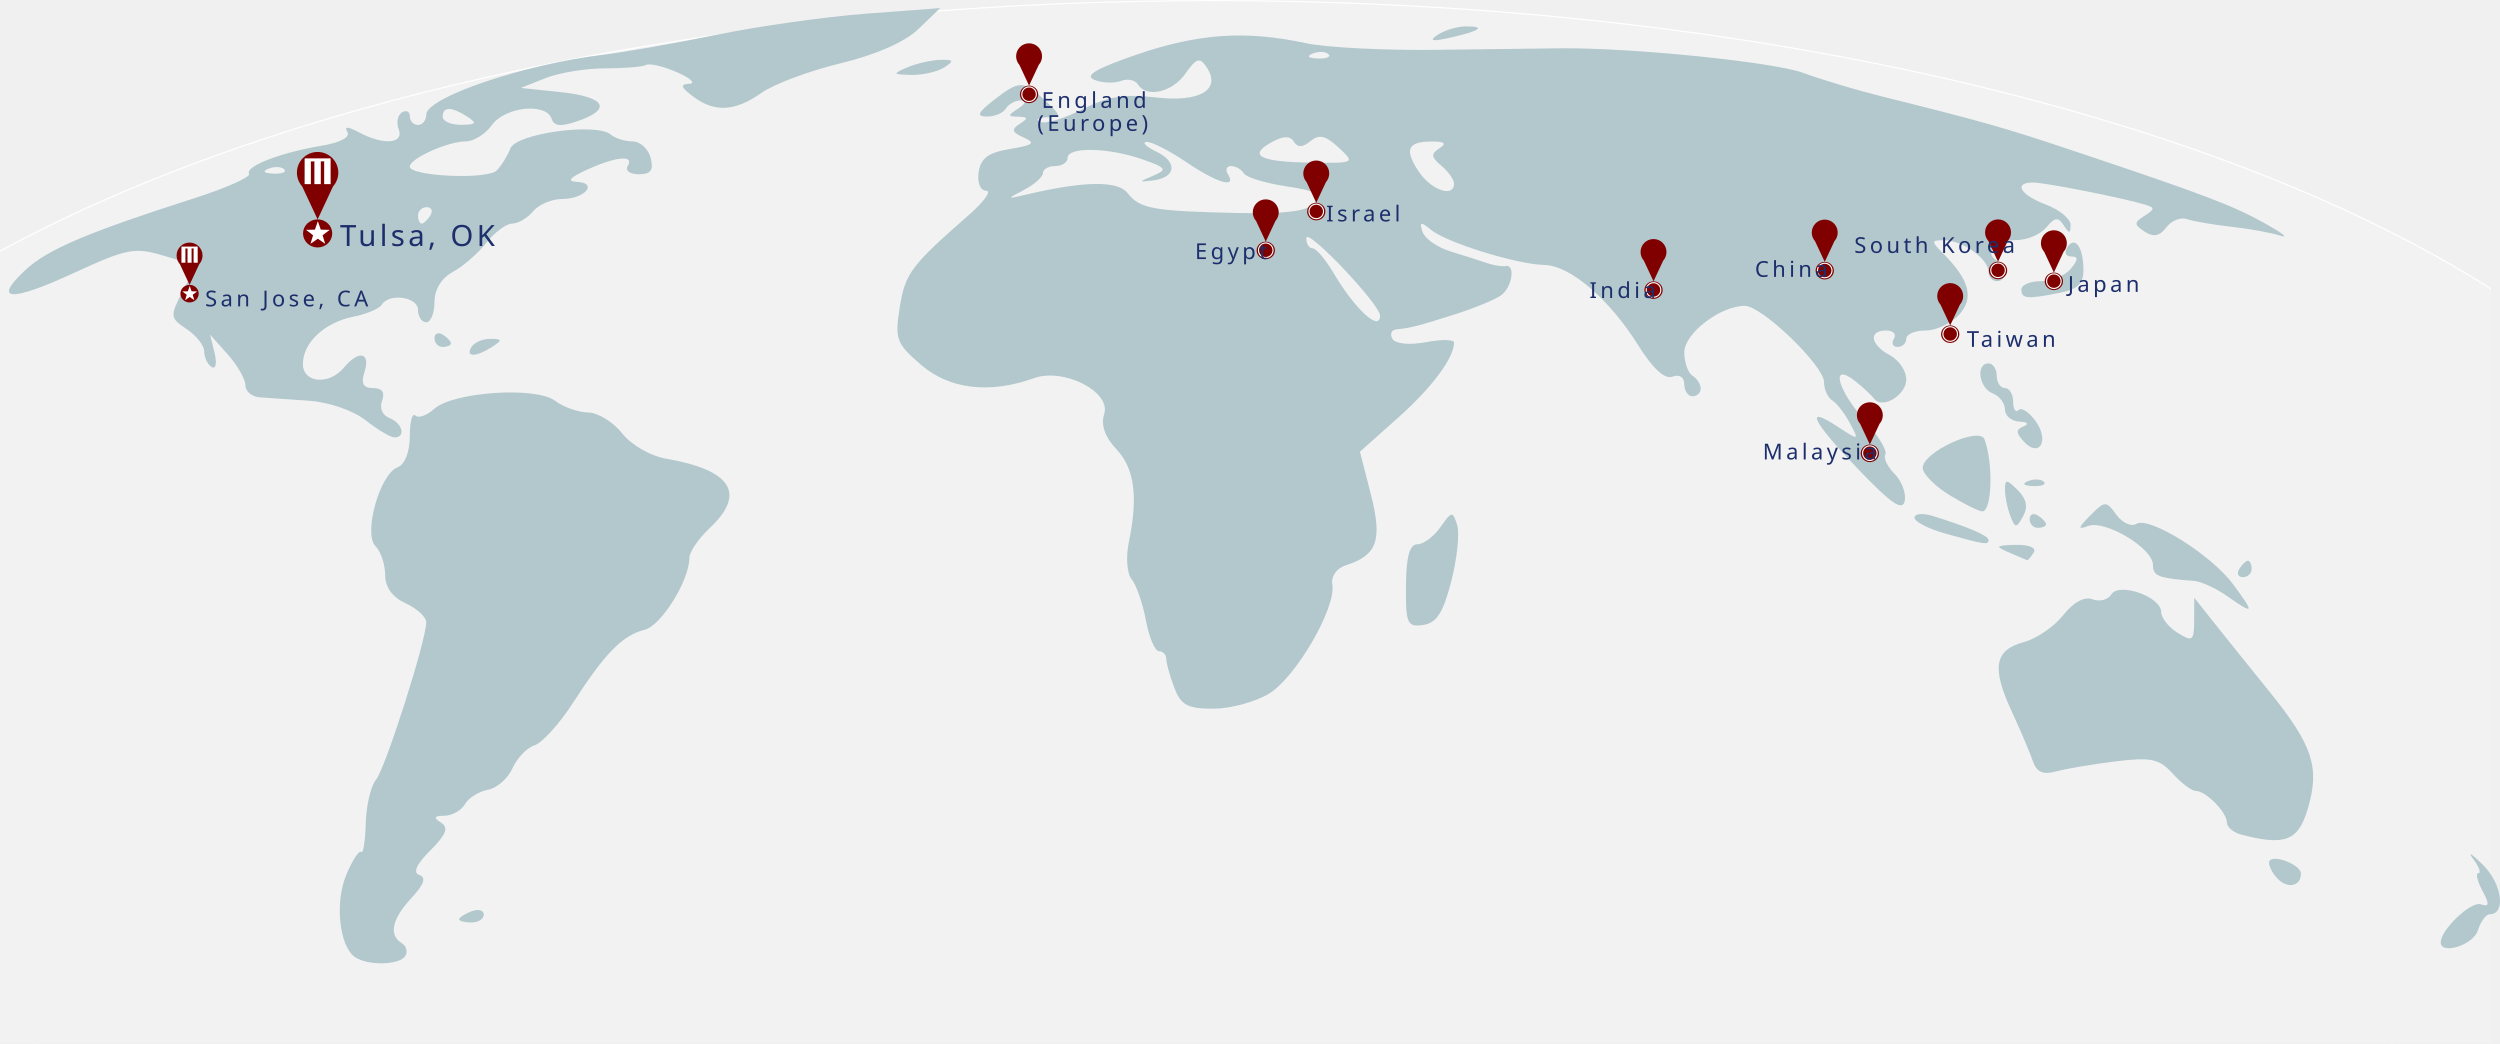
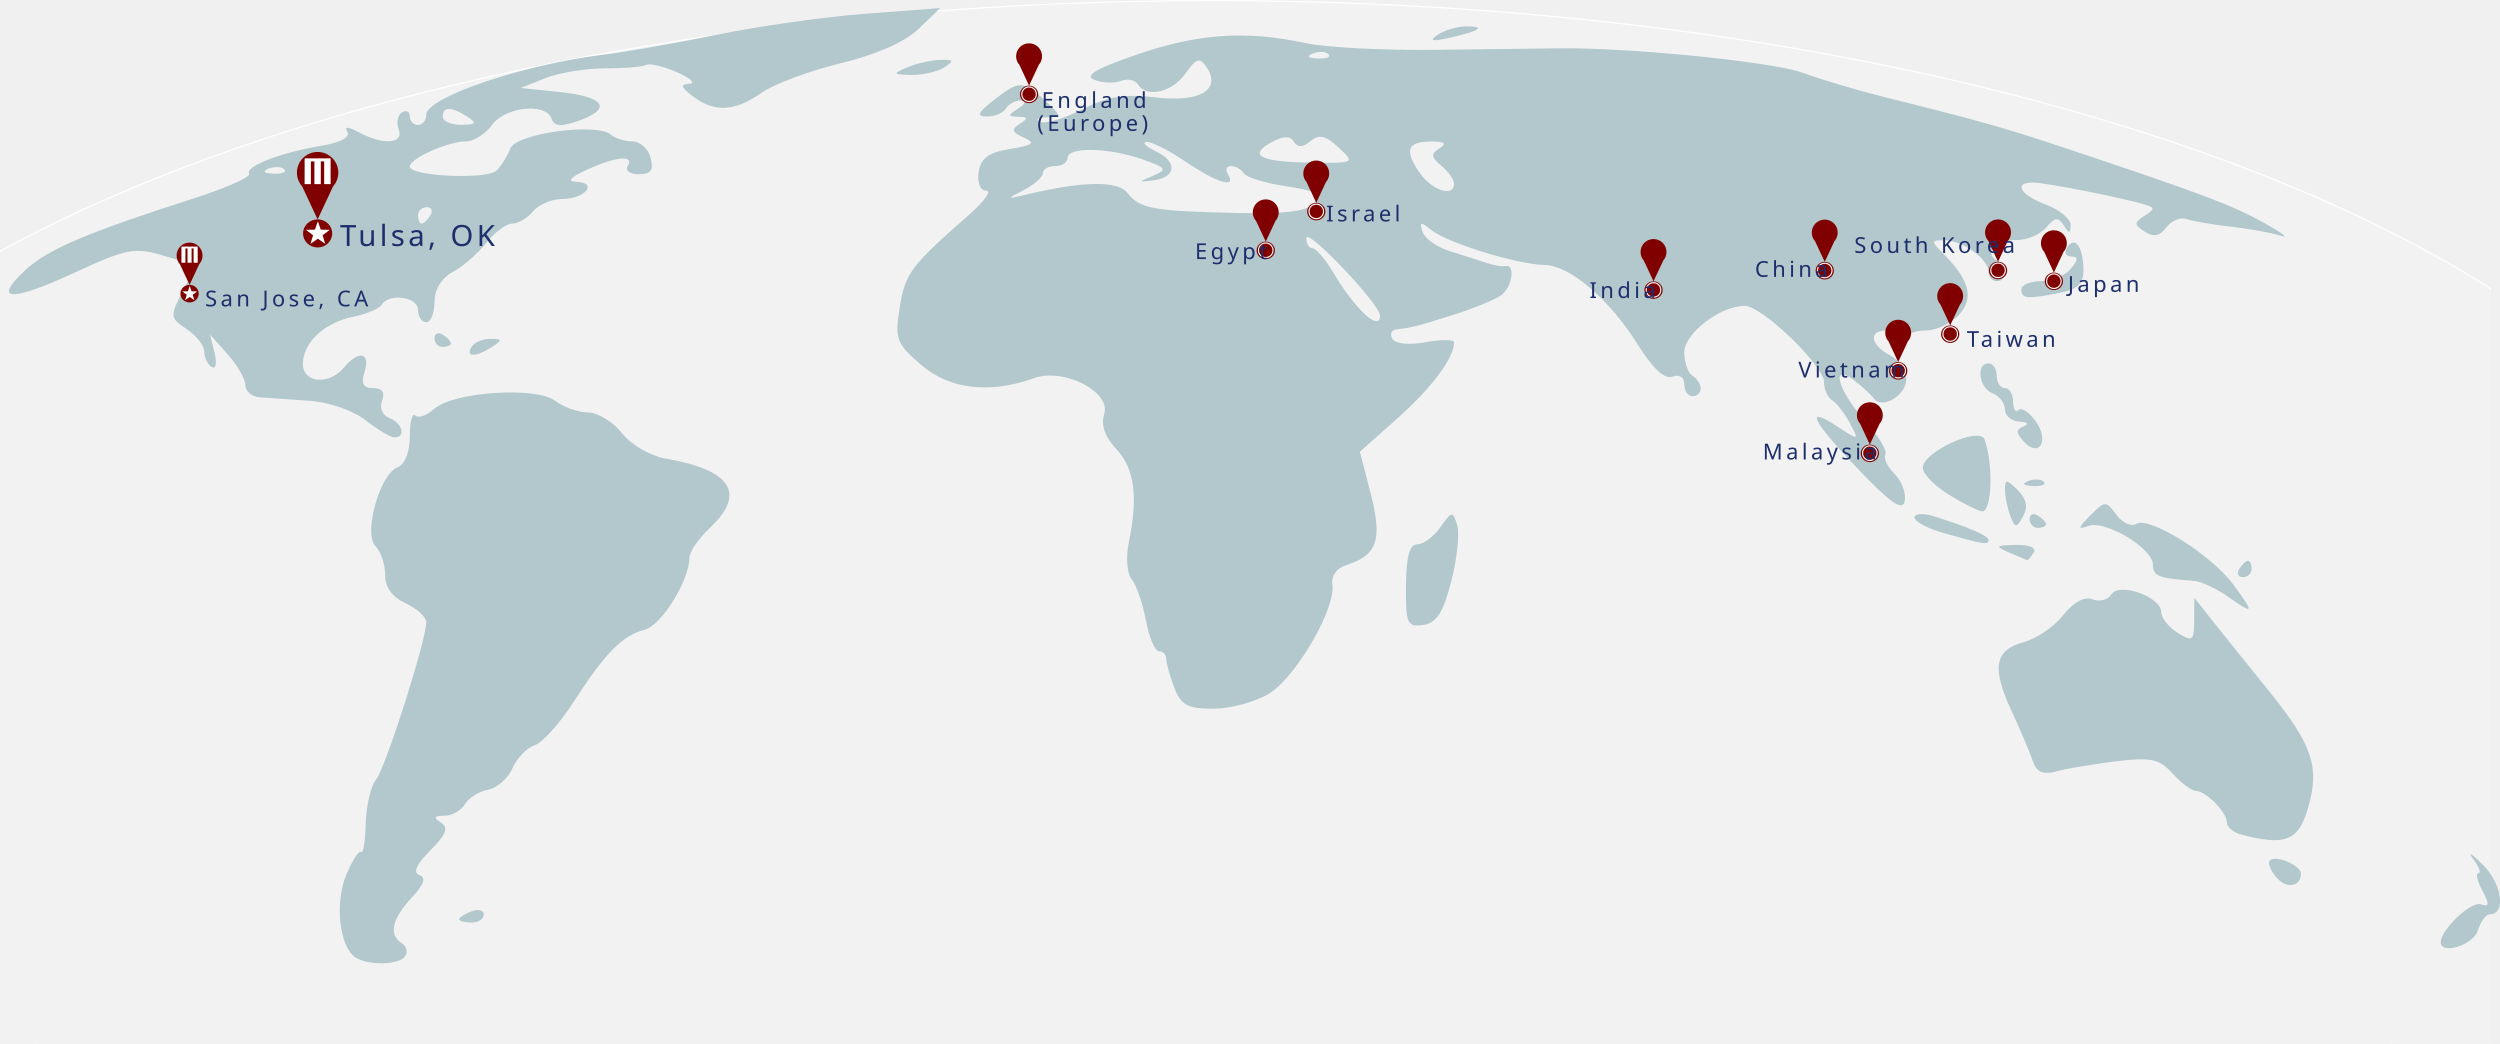
<svg xmlns="http://www.w3.org/2000/svg" width="963.594mm" height="402.072mm" viewBox="0 0 963.594 402.072" version="1.1" id="svg1" xml:space="preserve">
  <defs id="defs1">
    <clipPath clipPathUnits="userSpaceOnUse" id="clipPath99">
      <rect style="opacity:0.358;fill:#f2f2f2;fill-opacity:1;stroke:none;stroke-width:0.171;stroke-dasharray:none;stroke-opacity:1" id="rect100" width="894.541" height="441.32" x="-819.658" y="1219.17" />
    </clipPath>
  </defs>
  <g id="layer1" transform="translate(2478.03,-1015.031)">
    <ellipse style="fill:#f2f2f2;fill-opacity:1;stroke:#ffffff;stroke-width:0.492;stroke-dasharray:none;stroke-opacity:1" id="path87" cx="-383.878" cy="1493.591" rx="548.16" ry="262.334" clip-path="url(#clipPath99)" transform="matrix(1.073327,0,0,0.936186,-1598.268,-137.4239)" />
    <path style="fill:#b2c8cc;fill-opacity:1;stroke-width:1.36" d="m -2341.069,1384.024 c -6.168,-4.03 -8.019,-21.034 -3.469,-31.856 2.357,-5.606 4.93,-9.548 5.718,-8.76 0.788,0.788 1.579,-4.17 1.759,-11.017 0.18,-6.847 1.955,-14.411 3.945,-16.809 3.616,-4.357 19.38,-53.734 19.38,-60.704 0,-2.028 -3.565,-5.311 -7.923,-7.297 -5.139,-2.341 -7.923,-6.195 -7.923,-10.967 0,-4.046 -1.665,-9.023 -3.701,-11.058 -4.795,-4.795 1.617,-27.78 8.484,-30.416 2.824,-1.084 4.725,-5.891 4.725,-11.948 0,-5.574 0.954,-9.181 2.12,-8.016 1.166,1.166 4.429,0.03 7.252,-2.525 7.279,-6.587 39.232,-8.741 46.619,-3.142 3.195,2.421 8.914,4.447 12.71,4.503 3.795,0.056 9.71,3.672 13.144,8.038 3.507,4.459 10.9,8.738 16.868,9.764 25.29,4.349 31.061,13.423 16.963,26.667 -4.358,4.094 -7.923,9.286 -7.923,11.537 0,8.747 -10.804,26.131 -17.244,27.748 -8.521,2.139 -15.292,9.026 -27.442,27.91 -5.274,8.197 -12.007,15.671 -14.964,16.61 -2.957,0.938 -6.789,4.92 -8.516,8.847 -1.727,3.928 -5.993,7.665 -9.479,8.305 -3.486,0.64 -7.479,3.144 -8.873,5.565 -1.394,2.42 -4.959,4.422 -7.923,4.449 -3.997,0.035 -4.338,0.715 -1.32,2.63 3.075,1.951 2.077,4.573 -4.088,10.738 -5.392,5.392 -6.816,8.603 -4.203,9.474 2.722,0.907 1.774,3.656 -3.043,8.827 -7.555,8.109 -8.89,14.277 -3.775,17.438 1.772,1.095 2.4,3.318 1.398,4.941 -2.163,3.5 -14.218,3.829 -19.274,0.525 z m 803.787,-5.79 c 0,-4.838 11.629,-15.903 15.394,-14.648 3.371,1.124 3.503,0.041 0.649,-5.293 -1.974,-3.688 -2.651,-6.705 -1.504,-6.705 1.146,0 0.222,-2.496 -2.054,-5.546 -2.276,-3.05 -0.546,-1.981 3.845,2.377 7.337,7.282 8.898,19.015 2.53,19.015 -1.422,0 -3.491,2.852 -4.598,6.338 -1.758,5.538 -14.261,9.45 -14.261,4.461 z m -763.778,-8.876 c 0,-0.685 2.139,-2.066 4.754,-3.07 2.615,-1.003 4.754,-0.443 4.754,1.246 0,1.688 -2.139,3.07 -4.754,3.07 -2.615,0 -4.754,-0.56 -4.754,-1.246 z m 700.301,-16.297 c -2.189,-2.638 -3.268,-5.508 -2.397,-6.378 2.239,-2.239 11.997,1.875 11.997,5.057 0,5.233 -5.702,6.018 -9.6,1.321 z m -13.377,-16.334 c -3.05,-0.797 -5.546,-2.873 -5.546,-4.612 0,-3.966 -8.077,-12.218 -11.959,-12.218 -1.597,0 -5.621,-3.005 -8.942,-6.678 -5.159,-5.707 -8.342,-6.397 -21.883,-4.744 -8.715,1.064 -19.038,2.805 -22.938,3.869 -5.177,1.412 -7.634,0.339 -9.097,-3.971 -1.103,-3.248 -4.796,-11.933 -8.208,-19.3 -7.767,-16.771 -6.56,-23.529 4.743,-26.552 4.877,-1.304 11.704,-5.977 15.17,-10.384 3.93,-4.996 8.168,-7.296 11.259,-6.11 2.726,1.046 6.001,0.213 7.277,-1.852 2.989,-4.836 19.225,0.859 19.225,6.743 0,2.238 2.852,5.851 6.338,8.028 5.761,3.598 6.342,3.162 6.381,-4.784 l 0.042,-8.742 7.088,8.948 c 3.899,4.921 13.636,17.044 21.638,26.938 17.058,21.092 19.808,29.491 14.957,45.684 -3.653,12.193 -8.735,14.13 -25.545,9.737 z m -411.282,-56.652 c -1.7,-4.471 -3.091,-9.463 -3.091,-11.092 0,-1.63 -1.267,-2.963 -2.817,-2.963 -1.549,0 -3.816,-5.348 -5.037,-11.885 -1.221,-6.537 -3.683,-13.654 -5.47,-15.817 -1.82,-2.202 -2.307,-8.476 -1.107,-14.261 3.652,-17.603 2.202,-28.459 -4.794,-35.906 -4.459,-4.746 -6.043,-9.314 -4.698,-13.551 2.724,-8.584 -15.605,-17.94 -27.062,-13.813 -17.015,6.129 -32.514,4.324 -43.429,-5.06 -9.644,-8.291 -10.27,-9.972 -8.299,-22.296 2.086,-13.046 4.266,-15.962 26.432,-35.369 5.979,-5.234 9.089,-9.517 6.91,-9.517 -2.294,0 -3.534,-3 -2.948,-7.131 0.767,-5.398 3.708,-7.577 12.105,-8.965 8.993,-1.487 9.992,-2.321 5.28,-4.402 -4.575,-2.021 -4.912,-3.138 -1.585,-5.248 3.392,-2.151 3.288,-2.699 -0.527,-2.777 -4.226,-0.086 -4.226,-0.439 0,-3.169 2.857,-1.846 3.247,-3.091 0.979,-3.121 -2.076,-0.027 -4.656,1.378 -5.733,3.121 -1.077,1.743 -4.37,3.137 -7.318,3.099 -4.184,-0.054 -3.622,-1.429 2.564,-6.268 9.945,-7.779 11.396,-7.779 19.745,0 6.508,6.063 6.537,6.349 0.66,6.589 -3.379,0.138 -4.468,0.934 -2.419,1.77 2.049,0.836 9.383,-1.367 16.298,-4.895 9.684,-4.94 16.136,-5.993 28.073,-4.579 17.157,2.032 25.585,-2.954 19.721,-11.668 -2.63,-3.909 -3.922,-3.514 -8.128,2.483 -5.122,7.304 -15.056,9.517 -18.404,4.1 -1.03,-1.667 -3.967,-2.227 -6.525,-1.246 -2.559,0.982 -7.148,0.785 -10.198,-0.439 -4.005,-1.606 0.618,-4.334 16.638,-9.819 23.588,-8.076 41.832,-9.285 64.969,-4.305 7.844,1.688 30.662,2.839 50.707,2.558 20.045,-0.281 41.437,-0.549 47.538,-0.596 27.915,-0.214 82.021,5.297 93.491,9.522 6.972,2.568 20.52,6.624 30.108,9.012 39.42,9.82 47.182,12.026 74.476,21.165 49.879,16.7 60.567,20.752 73.211,27.754 6.796,3.764 9.505,5.916 6.019,4.783 -3.486,-1.133 -12.043,-2.691 -19.015,-3.464 -6.972,-0.772 -14.641,-2.093 -17.041,-2.936 -2.4,-0.842 -5.966,0.606 -7.923,3.218 -2.521,3.365 -4.945,3.843 -8.313,1.64 -4.174,-2.731 -4.185,-3.476 -0.088,-6.109 4.107,-2.64 4.107,-3.165 0,-4.391 -8.762,-2.616 -38.416,-8.456 -42.937,-8.456 -7.745,0 -4.945,4.785 4.996,8.537 5.229,1.974 9.486,5.495 9.459,7.826 -0.039,3.435 -0.542,3.459 -2.657,0.125 -2.083,-3.284 -3.427,-3.125 -6.678,0.792 -2.238,2.697 -7.376,4.904 -11.418,4.904 -8.115,0 -12.818,4.774 -7.774,7.891 4.142,2.56 4.177,7.955 0.052,7.955 -1.743,0 -3.169,-1.626 -3.169,-3.612 0,-4.94 -9.827,-12.01 -16.865,-12.133 -5.258,-0.091 -5.327,0.345 -0.771,4.9 10.346,10.346 12.186,17.288 6.306,23.785 -3.024,3.341 -8.842,6.075 -12.93,6.075 -4.088,0 -7.432,1.426 -7.432,3.169 0,1.743 -1.51,3.169 -3.356,3.169 -1.846,0 -2.475,-1.426 -1.398,-3.169 1.077,-1.743 -0.265,-3.169 -2.982,-3.169 -6.951,0 -6.147,5.47 1.397,9.508 3.486,1.866 6.338,6.042 6.338,9.28 0,6.176 -9.26,11.741 -12.423,7.466 -1.011,-1.367 -4.334,-4.442 -7.384,-6.834 -9.556,-7.494 -6.819,3.367 3.864,15.332 5.175,5.797 8.727,11.643 7.894,12.992 -0.834,1.349 0.741,4.709 3.499,7.467 2.758,2.758 4.544,7.458 3.969,10.444 -0.791,4.11 -5.083,1.22 -17.659,-11.889 -18.175,-18.948 -21.29,-25.279 -8.225,-16.718 8.303,5.441 8.355,5.426 4.737,-1.335 -2.012,-3.76 -5.077,-7.712 -6.811,-8.784 -1.734,-1.071 -3.152,-4.224 -3.152,-7.006 0,-6.366 -23.937,-29.43 -30.544,-29.43 -9.458,0 -23.332,10.66 -23.332,17.927 0,3.879 1.426,7.934 3.169,9.011 1.743,1.077 3.169,3.301 3.169,4.941 0,1.64 -1.426,2.982 -3.169,2.982 -1.743,0 -3.169,-2.095 -3.169,-4.654 0,-2.742 -1.869,-3.937 -4.549,-2.909 -2.949,1.132 -7.564,-3.083 -13.121,-11.984 -11.173,-17.897 -26.282,-30.862 -36.206,-31.066 -10.663,-0.22 -37.766,-8.612 -43.747,-13.546 -3.969,-3.275 -4.545,-3.138 -3.256,0.775 0.862,2.615 5.729,6.018 10.815,7.563 5.087,1.545 11.388,3.554 14.002,4.465 2.615,0.91 5.824,1.429 7.131,1.152 3.926,-0.831 2.678,8.002 -1.585,11.215 -2.179,1.643 -10.379,5.021 -18.223,7.508 -14.265,4.522 -16.095,4.991 -22.372,5.732 -1.846,0.218 -2.448,1.866 -1.337,3.663 1.171,1.894 6.574,2.412 12.864,1.232 5.965,-1.119 10.845,-1.069 10.845,0.112 0,5.953 -8.46,17.321 -21.619,29.048 l -14.652,13.058 4.189,16.345 c 4.545,17.735 2.509,23.572 -9.559,27.402 -3.643,1.156 -5.82,4.252 -5.271,7.495 1.511,8.921 -14.011,35.671 -24.363,41.984 -5.247,3.2 -14.923,5.823 -21.503,5.83 -9.931,0.014 -12.488,-1.369 -15.054,-8.117 z m 79.309,-143.399 c 0,-4.347 -28.304,-34.137 -28.417,-29.909 -0.059,2.179 1.013,3.961 2.38,3.961 1.367,0 4.983,4.227 8.034,9.392 8.353,14.14 18.003,23.014 18.003,16.555 z m -25.388,-43.336 c 2.937,-3.539 0.913,-4.751 -10.895,-6.521 -7.976,-1.196 -15.282,-3.436 -16.235,-4.978 -0.953,-1.542 -3.159,-2.804 -4.902,-2.804 -1.743,0 -2.288,1.426 -1.21,3.169 3.478,5.627 -4.167,3.376 -16.148,-4.754 -6.421,-4.358 -13.259,-7.827 -15.194,-7.709 -1.936,0.118 -0.27,1.78 3.701,3.693 8.335,4.016 7.719,10.002 -1.144,11.119 -5.858,0.738 -5.854,0.672 0.101,-1.847 5.462,-2.31 4.949,-3.04 -4.434,-6.311 -13.004,-4.533 -28.68,-4.823 -28.68,-0.53 0,1.743 -2.139,3.169 -4.754,3.169 -2.615,0 -4.754,1.208 -4.754,2.685 0,1.477 -3.209,4.366 -7.131,6.421 -7.046,3.692 -7.036,3.714 0.792,1.867 22.147,-5.226 35.177,-5.418 38.953,-0.575 4.731,6.067 9.764,6.98 42.417,7.689 18.645,0.405 26.921,-0.656 29.517,-3.784 z m 53.911,-7.577 c 0,-1.53 -2.207,-4.613 -4.904,-6.851 -3.917,-3.251 -4.076,-4.595 -0.792,-6.678 2.915,-1.849 2.19,-2.622 -2.491,-2.657 -9.665,-0.071 -11.114,2.908 -5.545,11.407 4.797,7.322 13.732,10.431 13.732,4.779 z m -44.496,-13.864 c -4.987,-4.646 -7.523,-5.227 -10.833,-2.48 -2.981,2.474 -4.96,2.553 -6.381,0.255 -1.439,-2.329 -3.936,-2.327 -8.294,0 -9.662,5.171 -5.075,7.749 14.29,8.03 17.615,0.255 17.687,0.218 11.218,-5.809 z m -3.9,-35.977 c -1.053,-1.053 -3.787,-1.166 -6.074,-0.25 -2.528,1.012 -1.777,1.763 1.915,1.915 3.341,0.138 5.213,-0.611 4.16,-1.665 z m 29.865,204.94 c 0.087,-11.278 1.392,-16.043 4.394,-16.043 2.349,0 6.354,-2.976 8.902,-6.614 4.358,-6.222 4.739,-6.269 6.435,-0.792 0.992,3.202 -0.03,12.952 -2.269,21.668 -3.12,12.141 -5.652,16.077 -10.829,16.835 -6.151,0.9 -6.747,-0.451 -6.634,-15.054 z m 316.431,3.88 c -4.265,-2.987 -9.93,-5.595 -12.59,-5.796 -13.933,-1.052 -15.928,-1.835 -15.928,-6.25 0,-6.361 -18.457,-17.392 -24.975,-14.926 -4.107,1.553 -3.947,0.746 0.8,-4.04 5.688,-5.735 6.104,-5.747 10.089,-0.298 2.286,3.126 5.72,4.718 7.631,3.537 5.008,-3.095 28.973,11.871 37.449,23.387 8.342,11.334 8.087,11.786 -2.477,4.386 z m 4.759,-10.415 c 1.077,-1.743 2.587,-3.169 3.356,-3.169 0.769,0 1.398,1.426 1.398,3.169 0,1.743 -1.51,3.169 -3.356,3.169 -1.846,0 -2.475,-1.426 -1.397,-3.169 z m -88.738,-6.338 c -5.575,-2.396 -5.267,-2.751 2.564,-2.946 5.173,-0.129 8.082,1.105 6.944,2.946 -1.077,1.743 -2.231,3.069 -2.564,2.946 -0.333,-0.122 -3.458,-1.448 -6.944,-2.946 z m -24.561,-7.298 c -6.537,-1.83 -11.884,-4.598 -11.884,-6.152 0,-1.553 3.209,-1.824 7.131,-0.602 13.784,4.294 21.392,7.573 21.392,9.22 0,2.008 -1.408,1.799 -16.638,-2.466 z m 25.034,-6.876 c -1.131,-2.948 -2.057,-7.484 -2.057,-10.081 0,-4.09 0.66,-4.061 4.936,0.215 3.385,3.385 4.032,6.552 2.057,10.081 -2.634,4.707 -3.054,4.689 -4.936,-0.215 z m 7.451,1.31 c 0,-1.846 1.426,-2.475 3.169,-1.398 1.743,1.077 3.169,2.588 3.169,3.356 0,0.769 -1.426,1.397 -3.169,1.397 -1.743,0 -3.169,-1.51 -3.169,-3.356 z m -30.9,-9.286 c -5.665,-3.454 -10.3,-8.176 -10.3,-10.493 0,-6.091 21.926,-16.147 23.832,-10.93 3.431,9.392 2.865,27.734 -0.855,27.715 -1.307,0 -7.012,-2.838 -12.677,-6.292 z m 30.305,-5.369 c 2.288,-0.916 5.021,-0.803 6.074,0.25 1.053,1.053 -0.819,1.802 -4.16,1.665 -3.692,-0.152 -4.443,-0.903 -1.915,-1.915 z m -1.69,-15.297 c -3.045,-3.35 -3.045,-4.589 0,-5.823 2.201,-0.892 1.478,-1.675 -1.677,-1.818 -3.05,-0.138 -5.546,-2.237 -5.546,-4.665 0,-2.428 -2.139,-5.236 -4.754,-6.239 -5.276,-2.025 -6.583,-11.531 -1.585,-11.531 1.743,0 3.169,2.139 3.169,4.754 0,2.615 1.426,4.754 3.169,4.754 1.743,0 3.169,2.377 3.169,5.282 0,2.905 0.942,4.34 2.093,3.189 1.151,-1.151 4.168,0.871 6.705,4.493 5.269,7.522 1.164,14.102 -4.744,7.604 z m -639.12,-8.175 c -4.802,-3.777 -14.176,-7.005 -21.82,-7.514 -7.371,-0.491 -15.897,-1.076 -18.947,-1.301 -3.05,-0.225 -5.546,-2.33 -5.546,-4.678 0,-2.348 -3.059,-7.696 -6.798,-11.884 l -6.798,-7.616 1.748,7.135 c 0.962,3.924 0.455,6.336 -1.125,5.359 -1.581,-0.977 -2.874,-3.657 -2.874,-5.956 0,-2.299 -3.041,-6.199 -6.758,-8.667 -6.487,-4.308 -6.55,-4.888 -1.571,-14.517 l 5.187,-10.03 -12.358,-3.703 c -11.353,-3.401 -14.193,-2.857 -34.915,6.695 -24.472,11.28 -31.439,10.764 -18.358,-1.359 8.44,-7.822 23.996,-14.422 64.646,-27.429 12.546,-4.015 22.191,-8.303 21.432,-9.53 -1.732,-2.802 12.238,-8.207 27.944,-10.81 7.187,-1.191 11.151,-3.314 9.917,-5.31 -1.357,-2.195 0.158,-2.141 4.457,0.16 9.437,5.051 17.481,4.438 15.33,-1.167 -0.982,-2.559 -0.421,-5.495 1.246,-6.526 1.667,-1.03 3.031,-0.363 3.031,1.483 0,1.846 1.426,3.356 3.169,3.356 1.743,0 3.169,-1.791 3.169,-3.98 0,-6.633 37.753,-19.418 68.091,-23.06 8.453,-1.015 28.341,-4.514 44.196,-7.776 15.854,-3.262 41.642,-6.897 57.307,-8.077 l 28.481,-2.146 -8.307,8.008 c -5.252,5.063 -16.325,9.948 -30.107,13.282 -11.99,2.901 -25.665,8.005 -30.387,11.342 -10.287,7.269 -18.164,7.69 -26.461,1.415 -4.738,-3.584 -5.06,-4.709 -1.398,-4.897 2.615,-0.135 0.475,-2.12 -4.754,-4.414 -5.229,-2.293 -10.586,-3.566 -11.904,-2.827 -1.318,0.738 -8.449,1.335 -15.846,1.325 -7.397,-0.014 -17.728,1.684 -22.957,3.763 l -9.508,3.78 15.132,1.585 c 17.297,1.811 20.277,6.466 7.102,11.092 -6.715,2.358 -9.363,2.156 -10.347,-0.792 -2.103,-6.302 -17.901,-4.668 -22.978,2.377 -2.513,3.486 -7.039,6.338 -10.058,6.338 -6.931,0 -21.634,6.59 -21.634,9.697 0,3.782 29.79,5.143 33.454,1.528 1.841,-1.816 4.236,-5.653 5.324,-8.527 2.179,-5.759 33.261,-10.017 38.709,-5.303 1.656,1.433 5.411,2.605 8.346,2.605 2.934,0 6.081,2.852 6.992,6.338 1.242,4.751 0.098,6.338 -4.571,6.338 -3.426,0 -5.347,-1.426 -4.27,-3.169 2.714,-4.391 -4.508,-3.721 -15.846,1.47 -6.531,2.99 -7.713,4.434 -3.775,4.611 8.367,0.376 3.15,6.596 -5.532,6.596 -4.041,0 -9.123,2.139 -11.293,4.754 -2.17,2.615 -5.806,4.754 -8.081,4.754 -2.275,0 -6.762,3.339 -9.972,7.42 -3.21,4.081 -9.018,9.123 -12.907,11.204 -4.379,2.343 -7.071,6.758 -7.071,11.596 0,4.296 -1.426,7.811 -3.169,7.811 -1.743,0 -3.169,-2.139 -3.169,-4.754 0,-5.056 -11.136,-6.641 -14.008,-1.994 -0.938,1.518 -5.842,3.587 -10.897,4.598 -11.185,2.237 -19.463,9.987 -19.463,18.222 0,7.408 10.106,8.274 15.846,1.358 5.642,-6.798 10.289,-5.869 7.923,1.585 -1.465,4.616 -0.57,6.338 3.295,6.338 3.473,0 4.66,1.684 3.436,4.874 -1.064,2.773 0.155,5.651 2.83,6.678 5.045,1.936 6.495,7.464 1.959,7.464 -1.508,0 -6.53,-2.98 -11.16,-6.622 z m 24.994,-78.946 c 1.077,-1.743 0.448,-3.169 -1.397,-3.169 -1.846,0 -3.356,1.426 -3.356,3.169 0,1.743 0.629,3.169 1.398,3.169 0.769,0 2.279,-1.426 3.356,-3.169 z m -56.319,-17.761 c -1.053,-1.053 -3.787,-1.166 -6.074,-0.25 -2.528,1.012 -1.777,1.763 1.915,1.915 3.341,0.138 5.213,-0.611 4.16,-1.665 z m 70.581,-20.27 c -6.144,-3.971 -9.508,-3.971 -9.508,0 0,1.743 3.209,3.147 7.131,3.121 5.766,-0.039 6.221,-0.636 2.377,-3.121 z m 1.585,88.737 c 1.077,-1.743 4.37,-3.147 7.318,-3.121 4.618,0.042 4.702,0.473 0.605,3.121 -6.206,4.011 -10.402,4.011 -7.923,0 z m -14.261,-3.356 c 0,-1.846 1.426,-2.475 3.169,-1.397 1.743,1.077 3.169,2.588 3.169,3.356 0,0.768 -1.426,1.397 -3.169,1.397 -1.743,0 -3.169,-1.51 -3.169,-3.356 z m 611.656,-18.828 c 0,-1.743 3.391,-3.169 7.535,-3.169 4.144,0 9.31,-2.139 11.48,-4.754 2.94,-3.542 2.991,-4.754 0.201,-4.754 -2.059,0 -2.804,-1.521 -1.655,-3.38 2.942,-4.761 6.182,-0.614 6.352,8.13 0.11,5.684 -1.997,7.822 -9.111,9.245 -12.687,2.537 -14.801,2.349 -14.801,-1.318 z m -429.427,-85.569 c 3.486,-1.498 9.191,-2.802 12.677,-2.898 5.231,-0.144 5.508,0.362 1.585,2.898 -2.615,1.69 -8.319,2.994 -12.677,2.898 -7.256,-0.16 -7.389,-0.404 -1.585,-2.898 z m 204.413,-12.532 c 2.615,-1.77 7.487,-3.239 10.828,-3.266 8.108,-0.065 5.579,1.749 -6.074,4.356 -6.944,1.553 -8.226,1.259 -4.754,-1.09 z" id="path75" />
    <g id="g32" transform="matrix(0.435157,0,0,0.435157,-2568.465,686.5937)">
      <g id="g15">
        <path id="path10" style="fill:#800000;stroke-width:5.778" d="m 489.147,889.359 a 18.328,18.328 0 0 0 -18.328,18.328 18.328,18.328 0 0 0 4.654,12.18 l 13.667,29.212 a 12.92,12.43 0 0 0 -12.913,12.429 12.92,12.43 0 0 0 12.92,12.43 12.92,12.43 0 0 0 12.92,-12.43 12.92,12.43 0 0 0 -12.913,-12.43 l 13.667,-29.212 a 18.328,18.328 0 0 0 4.654,-12.18 18.328,18.328 0 0 0 -18.328,-18.328 z" />
        <path style="fill:#ffffff;stroke-width:5" id="path12" d="m 500.754,956.81 -7.706,5.23 2.227,9.043 -7.355,-5.712 -7.912,4.912 3.16,-8.761 -7.117,-6.007 9.308,0.298 3.514,-8.625 2.593,8.945 z" transform="matrix(0.8509484,-0.04400205,0.04400205,0.8509484,31.67055,166.1776)" />
      </g>
      <path style="fill:#ffffff;fill-opacity:1;stroke:#ffffff;stroke-width:0.185" d="m 477.781,906.579 0.013,-11.159 0.16,-0.16 0.16,-0.16 h 11.06 11.06 l 0.16,0.16 0.16,0.16 0.013,11.159 0.013,11.159 h -2.79 -2.79 v -10.132 -10.132 h -1.542 -1.542 v 10.132 10.132 h -2.766 -2.766 v -10.083 -10.083 h -1.615 -1.615 v 10.083 10.083 h -2.692 -2.692 z" id="path16" />
    </g>
    <g id="g36" transform="matrix(0.2728054,0,0,0.2728054,-2538.407,865.9097)">
      <g id="g35">
        <path id="path34" style="fill:#800000;stroke-width:5.778" d="m 489.147,889.359 a 18.328,18.328 0 0 0 -18.328,18.328 18.328,18.328 0 0 0 4.654,12.18 l 13.667,29.212 a 12.92,12.43 0 0 0 -12.913,12.429 12.92,12.43 0 0 0 12.92,12.43 12.92,12.43 0 0 0 12.92,-12.43 12.92,12.43 0 0 0 -12.913,-12.43 l 13.667,-29.212 a 18.328,18.328 0 0 0 4.654,-12.18 18.328,18.328 0 0 0 -18.328,-18.328 z" />
        <path style="fill:#ffffff;stroke-width:5" id="path35" d="m 500.754,956.81 -7.706,5.23 2.227,9.043 -7.355,-5.712 -7.912,4.912 3.16,-8.761 -7.117,-6.007 9.308,0.298 3.514,-8.625 2.593,8.945 z" transform="matrix(0.8509484,-0.04400205,0.04400205,0.8509484,31.67055,166.1776)" />
      </g>
      <path style="fill:#ffffff;fill-opacity:1;stroke:#ffffff;stroke-width:0.185" d="m 477.781,906.579 0.013,-11.159 0.16,-0.16 0.16,-0.16 h 11.06 11.06 l 0.16,0.16 0.16,0.16 0.013,11.159 0.013,11.159 h -2.79 -2.79 v -10.132 -10.132 h -1.542 -1.542 v 10.132 10.132 h -2.766 -2.766 v -10.083 -10.083 h -1.615 -1.615 v 10.083 10.083 h -2.692 -2.692 z" id="path36" />
    </g>
    <g id="g44" transform="matrix(0.2728054,0,0,0.2728054,-2120.492,834.4389)">
      <path id="path43" style="fill:#800000;fill-opacity:1;stroke-width:5.778" d="m 549.089,888.758 a 18.328,18.328 0 0 0 -18.328,18.328 18.328,18.328 0 0 0 4.654,12.18 l 13.667,29.212 a 12.92,12.43 0 0 0 -12.913,12.429 12.92,12.43 0 0 0 12.92,12.43 12.92,12.43 0 0 0 12.92,-12.43 12.92,12.43 0 0 0 -12.913,-12.43 l 13.667,-29.212 a 18.328,18.328 0 0 0 4.654,-12.18 18.328,18.328 0 0 0 -18.328,-18.328 z" />
      <path id="path44" style="fill:#ffffff;stroke-width:7.351" d="m 549.089,949.6 a 11.093,11.093 0 0 0 -11.093,11.093 11.093,11.093 0 0 0 11.093,11.093 11.093,11.093 0 0 0 11.093,-11.093 11.093,11.093 0 0 0 -11.093,-11.093 z m 0,1.608 a 9.485,9.485 0 0 1 9.485,9.485 9.485,9.485 0 0 1 -9.485,9.485 9.485,9.485 0 0 1 -9.485,-9.485 9.485,9.485 0 0 1 9.485,-9.485 z" />
    </g>
    <g id="g48" transform="matrix(0.2728054,0,0,0.2728054,-2139.956,849.4118)">
      <path id="path46" style="fill:#800000;fill-opacity:1;stroke-width:5.778" d="m 549.089,888.758 a 18.328,18.328 0 0 0 -18.328,18.328 18.328,18.328 0 0 0 4.654,12.18 l 13.667,29.212 a 12.92,12.43 0 0 0 -12.913,12.429 12.92,12.43 0 0 0 12.92,12.43 12.92,12.43 0 0 0 12.92,-12.43 12.92,12.43 0 0 0 -12.913,-12.43 l 13.667,-29.212 a 18.328,18.328 0 0 0 4.654,-12.18 18.328,18.328 0 0 0 -18.328,-18.328 z" />
      <path id="path48" style="fill:#ffffff;stroke-width:7.351" d="m 549.089,949.6 a 11.093,11.093 0 0 0 -11.093,11.093 11.093,11.093 0 0 0 11.093,11.093 11.093,11.093 0 0 0 11.093,-11.093 11.093,11.093 0 0 0 -11.093,-11.093 z m 0,1.608 a 9.485,9.485 0 0 1 9.485,9.485 9.485,9.485 0 0 1 -9.485,9.485 9.485,9.485 0 0 1 -9.485,-9.485 9.485,9.485 0 0 1 9.485,-9.485 z" />
    </g>
    <g id="g52" transform="matrix(0.2728054,0,0,0.2728054,-1990.495,864.7062)">
      <path id="path50" style="fill:#800000;fill-opacity:1;stroke-width:5.778" d="m 549.089,888.758 a 18.328,18.328 0 0 0 -18.328,18.328 18.328,18.328 0 0 0 4.654,12.18 l 13.667,29.212 a 12.92,12.43 0 0 0 -12.913,12.429 12.92,12.43 0 0 0 12.92,12.43 12.92,12.43 0 0 0 12.92,-12.43 12.92,12.43 0 0 0 -12.913,-12.43 l 13.667,-29.212 a 18.328,18.328 0 0 0 4.654,-12.18 18.328,18.328 0 0 0 -18.328,-18.328 z" />
      <path id="path52" style="fill:#ffffff;stroke-width:7.351" d="m 549.089,949.6 a 11.093,11.093 0 0 0 -11.093,11.093 11.093,11.093 0 0 0 11.093,11.093 11.093,11.093 0 0 0 11.093,-11.093 11.093,11.093 0 0 0 -11.093,-11.093 z m 0,1.608 a 9.485,9.485 0 0 1 9.485,9.485 9.485,9.485 0 0 1 -9.485,9.485 9.485,9.485 0 0 1 -9.485,-9.485 9.485,9.485 0 0 1 9.485,-9.485 z" />
    </g>
    <g id="g56" transform="matrix(0.2728054,0,0,0.2728054,-1876.146,881.6884)">
      <path id="path54" style="fill:#800000;fill-opacity:1;stroke-width:5.778" d="m 549.089,888.758 a 18.328,18.328 0 0 0 -18.328,18.328 18.328,18.328 0 0 0 4.654,12.18 l 13.667,29.212 a 12.92,12.43 0 0 0 -12.913,12.429 12.92,12.43 0 0 0 12.92,12.43 12.92,12.43 0 0 0 12.92,-12.43 12.92,12.43 0 0 0 -12.913,-12.43 l 13.667,-29.212 a 18.328,18.328 0 0 0 4.654,-12.18 18.328,18.328 0 0 0 -18.328,-18.328 z" />
      <path id="path56" style="fill:#ffffff;stroke-width:7.351" d="m 549.089,949.6 a 11.093,11.093 0 0 0 -11.093,11.093 11.093,11.093 0 0 0 11.093,11.093 11.093,11.093 0 0 0 11.093,-11.093 11.093,11.093 0 0 0 -11.093,-11.093 z m 0,1.608 a 9.485,9.485 0 0 1 9.485,9.485 9.485,9.485 0 0 1 -9.485,9.485 9.485,9.485 0 0 1 -9.485,-9.485 9.485,9.485 0 0 1 9.485,-9.485 z" />
    </g>
    <g id="g60" transform="matrix(0.2728054,0,0,0.2728054,-1907.118,927.6192)">
      <path id="path58" style="fill:#800000;fill-opacity:1;stroke-width:5.778" d="m 549.089,888.758 a 18.328,18.328 0 0 0 -18.328,18.328 18.328,18.328 0 0 0 4.654,12.18 l 13.667,29.212 a 12.92,12.43 0 0 0 -12.913,12.429 12.92,12.43 0 0 0 12.92,12.43 12.92,12.43 0 0 0 12.92,-12.43 12.92,12.43 0 0 0 -12.913,-12.43 l 13.667,-29.212 a 18.328,18.328 0 0 0 4.654,-12.18 18.328,18.328 0 0 0 -18.328,-18.328 z" />
      <path id="path60" style="fill:#ffffff;stroke-width:7.351" d="m 549.089,949.6 a 11.093,11.093 0 0 0 -11.093,11.093 11.093,11.093 0 0 0 11.093,11.093 11.093,11.093 0 0 0 11.093,-11.093 11.093,11.093 0 0 0 -11.093,-11.093 z m 0,1.608 a 9.485,9.485 0 0 1 9.485,9.485 9.485,9.485 0 0 1 -9.485,9.485 9.485,9.485 0 0 1 -9.485,-9.485 9.485,9.485 0 0 1 9.485,-9.485 z" />
    </g>
    <g id="g63" transform="matrix(0.2728054,0,0,0.2728054,-1836.184,861.3214)">
      <path id="path61" style="fill:#800000;fill-opacity:1;stroke-width:5.778" d="m 549.089,888.758 a 18.328,18.328 0 0 0 -18.328,18.328 18.328,18.328 0 0 0 4.654,12.18 l 13.667,29.212 a 12.92,12.43 0 0 0 -12.913,12.429 12.92,12.43 0 0 0 12.92,12.43 12.92,12.43 0 0 0 12.92,-12.43 12.92,12.43 0 0 0 -12.913,-12.43 l 13.667,-29.212 a 18.328,18.328 0 0 0 4.654,-12.18 18.328,18.328 0 0 0 -18.328,-18.328 z" />
      <path id="path63" style="fill:#ffffff;stroke-width:7.351" d="m 549.089,949.6 a 11.093,11.093 0 0 0 -11.093,11.093 11.093,11.093 0 0 0 11.093,11.093 11.093,11.093 0 0 0 11.093,-11.093 11.093,11.093 0 0 0 -11.093,-11.093 z m 0,1.608 a 9.485,9.485 0 0 1 9.485,9.485 9.485,9.485 0 0 1 -9.485,9.485 9.485,9.485 0 0 1 -9.485,-9.485 9.485,9.485 0 0 1 9.485,-9.485 z" />
    </g>
    <g id="g66" transform="matrix(0.2728054,0,0,0.2728054,-1857.703,857.1382)">
      <path id="path65" style="fill:#800000;fill-opacity:1;stroke-width:5.778" d="m 549.089,888.758 a 18.328,18.328 0 0 0 -18.328,18.328 18.328,18.328 0 0 0 4.654,12.18 l 13.667,29.212 a 12.92,12.43 0 0 0 -12.913,12.429 12.92,12.43 0 0 0 12.92,12.43 12.92,12.43 0 0 0 12.92,-12.43 12.92,12.43 0 0 0 -12.913,-12.43 l 13.667,-29.212 a 18.328,18.328 0 0 0 4.654,-12.18 18.328,18.328 0 0 0 -18.328,-18.328 z" />
      <path id="path66" style="fill:#ffffff;stroke-width:7.351" d="m 549.089,949.6 a 11.093,11.093 0 0 0 -11.093,11.093 11.093,11.093 0 0 0 11.093,11.093 11.093,11.093 0 0 0 11.093,-11.093 11.093,11.093 0 0 0 -11.093,-11.093 z m 0,1.608 a 9.485,9.485 0 0 1 9.485,9.485 9.485,9.485 0 0 1 -9.485,9.485 9.485,9.485 0 0 1 -9.485,-9.485 9.485,9.485 0 0 1 9.485,-9.485 z" />
    </g>
    <g id="g69" transform="matrix(0.2728054,0,0,0.2728054,-1924.503,857.2143)">
      <path id="path68" style="fill:#800000;fill-opacity:1;stroke-width:5.778" d="m 549.089,888.758 a 18.328,18.328 0 0 0 -18.328,18.328 18.328,18.328 0 0 0 4.654,12.18 l 13.667,29.212 a 12.92,12.43 0 0 0 -12.913,12.429 12.92,12.43 0 0 0 12.92,12.43 12.92,12.43 0 0 0 12.92,-12.43 12.92,12.43 0 0 0 -12.913,-12.43 l 13.667,-29.212 a 18.328,18.328 0 0 0 4.654,-12.18 18.328,18.328 0 0 0 -18.328,-18.328 z" />
      <path id="path69" style="fill:#ffffff;stroke-width:7.351" d="m 549.089,949.6 a 11.093,11.093 0 0 0 -11.093,11.093 11.093,11.093 0 0 0 11.093,11.093 11.093,11.093 0 0 0 11.093,-11.093 11.093,11.093 0 0 0 -11.093,-11.093 z m 0,1.608 a 9.485,9.485 0 0 1 9.485,9.485 9.485,9.485 0 0 1 -9.485,9.485 9.485,9.485 0 0 1 -9.485,-9.485 9.485,9.485 0 0 1 9.485,-9.485 z" />
    </g>
    <text xml:space="preserve" style="font-style:normal;font-variant:normal;font-weight:normal;font-stretch:normal;font-size:11.289px;line-height:0;font-family:'Copperplate Gothic Bold';-inkscape-font-specification:'Copperplate Gothic Bold, ';letter-spacing:1.323px;fill:#1d2e6c;fill-opacity:1;stroke:none;stroke-width:5" x="-2346.977" y="1109.853" id="text75">
      <tspan id="tspan75" style="font-style:normal;font-variant:normal;font-weight:normal;font-stretch:normal;font-family:Oswald;-inkscape-font-specification:Oswald;fill:#1d2e6c;fill-opacity:1;stroke:none;stroke-width:5" x="-2346.977" y="1109.853">Tulsa, OK</tspan>
    </text>
    <text xml:space="preserve" style="font-style:normal;font-variant:normal;font-weight:normal;font-stretch:normal;font-size:8.467px;line-height:0;font-family:'Copperplate Gothic Bold';-inkscape-font-specification:'Copperplate Gothic Bold, ';letter-spacing:1.323px;fill:#1d2e6c;fill-opacity:1;stroke:none;stroke-width:5" x="-2398.98" y="1133.118" id="text76">
      <tspan id="tspan76" style="font-style:normal;font-variant:normal;font-weight:normal;font-stretch:normal;font-size:8.467px;font-family:Oswald;-inkscape-font-specification:Oswald;fill:#1d2e6c;fill-opacity:1;stroke:none;stroke-width:5" x="-2398.98" y="1133.118">San Jose, CA</tspan>
    </text>
    <text xml:space="preserve" style="font-style:normal;font-variant:normal;font-weight:normal;font-stretch:normal;font-size:8.467px;line-height:0;font-family:'Copperplate Gothic Bold';-inkscape-font-specification:'Copperplate Gothic Bold, ';letter-spacing:1.323px;fill:#1d2e6c;fill-opacity:1;stroke:none;stroke-width:0.2;stroke-dasharray:none;stroke-opacity:1" x="-1798.599" y="1192.122" id="text77">
      <tspan id="tspan77" style="font-style:normal;font-variant:normal;font-weight:normal;font-stretch:normal;font-size:8.467px;font-family:Oswald;-inkscape-font-specification:Oswald;fill:#1d2e6c;fill-opacity:1;stroke:none;stroke-width:0.2;stroke-dasharray:none;stroke-opacity:1" x="-1798.599" y="1192.122">Malaysia</tspan>
    </text>
    <text xml:space="preserve" style="font-style:normal;font-variant:normal;font-weight:normal;font-stretch:normal;font-size:8.467px;line-height:0;font-family:'Copperplate Gothic Bold';-inkscape-font-specification:'Copperplate Gothic Bold, ';letter-spacing:1.323px;fill:#1d2e6c;fill-opacity:1;stroke:none;stroke-width:0.2;stroke-dasharray:none;stroke-opacity:1" x="-1865.402" y="1129.888" id="text78">
      <tspan id="tspan78" style="font-style:normal;font-variant:normal;font-weight:normal;font-stretch:normal;font-size:8.467px;font-family:Oswald;-inkscape-font-specification:Oswald;fill:#1d2e6c;fill-opacity:1;stroke:none;stroke-width:0.2;stroke-dasharray:none;stroke-opacity:1" x="-1865.402" y="1129.888">India</tspan>
    </text>
    <text xml:space="preserve" style="font-style:normal;font-variant:normal;font-weight:normal;font-stretch:normal;font-size:8.467px;line-height:0;font-family:'Copperplate Gothic Bold';-inkscape-font-specification:'Copperplate Gothic Bold, ';letter-spacing:1.323px;fill:#1d2e6c;fill-opacity:1;stroke:none;stroke-width:0.2;stroke-dasharray:none;stroke-opacity:1" x="-2017.426" y="1114.888" id="text79">
      <tspan id="tspan79" style="font-style:normal;font-variant:normal;font-weight:normal;font-stretch:normal;font-size:8.467px;font-family:Oswald;-inkscape-font-specification:Oswald;fill:#1d2e6c;fill-opacity:1;stroke:none;stroke-width:0.2;stroke-dasharray:none;stroke-opacity:1" x="-2017.426" y="1114.888">Egypt</tspan>
    </text>
    <text xml:space="preserve" style="font-style:normal;font-variant:normal;font-weight:normal;font-stretch:normal;font-size:8.467px;line-height:0;font-family:'Copperplate Gothic Bold';-inkscape-font-specification:'Copperplate Gothic Bold, ';letter-spacing:1.323px;fill:#1d2e6c;fill-opacity:1;stroke:none;stroke-width:0.2;stroke-dasharray:none;stroke-opacity:1" x="-1966.875" y="1100.37" id="text80">
      <tspan id="tspan80" style="font-style:normal;font-variant:normal;font-weight:normal;font-stretch:normal;font-size:8.467px;font-family:Oswald;-inkscape-font-specification:Oswald;fill:#1d2e6c;fill-opacity:1;stroke:none;stroke-width:0.2;stroke-dasharray:none;stroke-opacity:1" x="-1966.875" y="1100.37">Israel</tspan>
    </text>
    <text xml:space="preserve" style="font-style:normal;font-variant:normal;font-weight:normal;font-stretch:normal;font-size:8.467px;line-height:0;font-family:'Copperplate Gothic Bold';-inkscape-font-specification:'Copperplate Gothic Bold, ';letter-spacing:1.323px;fill:#1d2e6c;fill-opacity:1;stroke:none;stroke-width:5" x="-2076.547" y="1056.621" id="text81">
      <tspan id="tspan81" style="font-style:normal;font-variant:normal;font-weight:normal;font-stretch:normal;font-size:8.467px;font-family:Oswald;-inkscape-font-specification:Oswald;fill:#1d2e6c;fill-opacity:1;stroke:none;stroke-width:5" x="-2076.547" y="1056.621">England</tspan>
    </text>
    <g id="g14" transform="matrix(0.2728054,0,0,0.2728054,-2231.18,789.2654)">
      <path id="path8" style="fill:#800000;fill-opacity:1;stroke-width:5.778" d="m 549.089,888.758 a 18.328,18.328 0 0 0 -18.328,18.328 18.328,18.328 0 0 0 4.654,12.18 l 13.667,29.212 a 12.92,12.43 0 0 0 -12.913,12.429 12.92,12.43 0 0 0 12.92,12.43 12.92,12.43 0 0 0 12.92,-12.43 12.92,12.43 0 0 0 -12.913,-12.43 l 13.667,-29.212 a 18.328,18.328 0 0 0 4.654,-12.18 18.328,18.328 0 0 0 -18.328,-18.328 z" />
      <path id="path14" style="fill:#ffffff;stroke-width:7.351" d="m 549.089,949.6 a 11.093,11.093 0 0 0 -11.093,11.093 11.093,11.093 0 0 0 11.093,11.093 11.093,11.093 0 0 0 11.093,-11.093 11.093,11.093 0 0 0 -11.093,-11.093 z m 0,1.608 a 9.485,9.485 0 0 1 9.485,9.485 9.485,9.485 0 0 1 -9.485,9.485 9.485,9.485 0 0 1 -9.485,-9.485 9.485,9.485 0 0 1 9.485,-9.485 z" />
    </g>
    <text xml:space="preserve" style="font-style:normal;font-variant:normal;font-weight:normal;font-stretch:normal;font-size:8.467px;line-height:0;font-family:'Copperplate Gothic Bold';-inkscape-font-specification:'Copperplate Gothic Bold, ';letter-spacing:1.323px;fill:#1d2e6c;fill-opacity:1;stroke:none;stroke-width:0.2;stroke-dasharray:none;stroke-opacity:1" x="-1801.627" y="1121.743" id="text83">
      <tspan id="tspan83" style="font-style:normal;font-variant:normal;font-weight:normal;font-stretch:normal;font-size:8.467px;font-family:Oswald;-inkscape-font-specification:Oswald;fill:#1d2e6c;fill-opacity:1;stroke:none;stroke-width:0.2;stroke-dasharray:none;stroke-opacity:1" x="-1801.627" y="1121.743">China</tspan>
    </text>
    <text xml:space="preserve" style="font-style:normal;font-variant:normal;font-weight:normal;font-stretch:normal;font-size:8.467px;line-height:0;font-family:'Copperplate Gothic Bold';-inkscape-font-specification:'Copperplate Gothic Bold, ';letter-spacing:1.323px;fill:#1d2e6c;fill-opacity:1;stroke:none;stroke-width:0.2;stroke-dasharray:none;stroke-opacity:1" x="-1719.925" y="1148.731" id="text85">
      <tspan id="tspan85" style="font-style:normal;font-variant:normal;font-weight:normal;font-stretch:normal;font-size:8.467px;font-family:Oswald;-inkscape-font-specification:Oswald;fill:#1d2e6c;fill-opacity:1;stroke:none;stroke-width:0.2;stroke-dasharray:none;stroke-opacity:1" x="-1719.925" y="1148.731">Taiwan</tspan>
    </text>
    <text xml:space="preserve" style="font-style:normal;font-variant:normal;font-weight:normal;font-stretch:normal;font-size:8.467px;line-height:0;font-family:'Copperplate Gothic Bold';-inkscape-font-specification:'Copperplate Gothic Bold, ';letter-spacing:1.323px;fill:#1d2e6c;fill-opacity:1;stroke:none;stroke-width:0.2;stroke-dasharray:none;stroke-opacity:1" x="-1763.33" y="1112.522" id="text86">
      <tspan id="tspan86" style="font-style:normal;font-variant:normal;font-weight:normal;font-stretch:normal;font-size:8.467px;font-family:Oswald;-inkscape-font-specification:Oswald;fill:#1d2e6c;fill-opacity:1;stroke:none;stroke-width:0.2;stroke-dasharray:none;stroke-opacity:1" x="-1763.33" y="1112.522">South Korea</tspan>
    </text>
    <text xml:space="preserve" style="font-style:normal;font-variant:normal;font-weight:normal;font-stretch:normal;font-size:8.467px;line-height:0;font-family:'Copperplate Gothic Bold';-inkscape-font-specification:'Copperplate Gothic Bold, ';letter-spacing:1.323px;fill:#1d2e6c;fill-opacity:1;stroke:none;stroke-width:5" x="-1680.969" y="1127.531" id="text87">
      <tspan id="tspan87" style="font-style:normal;font-variant:normal;font-weight:normal;font-stretch:normal;font-size:8.467px;font-family:Oswald;-inkscape-font-specification:Oswald;fill:#1d2e6c;fill-opacity:1;stroke:none;stroke-width:5" x="-1680.969" y="1127.531">Japan</tspan>
    </text>
    <text xml:space="preserve" style="font-style:normal;font-variant:normal;font-weight:normal;font-stretch:normal;font-size:8.467px;line-height:0;font-family:'Copperplate Gothic Bold';-inkscape-font-specification:'Copperplate Gothic Bold, ';letter-spacing:1.323px;fill:#1d2e6c;fill-opacity:1;stroke:none;stroke-width:5" x="-2078.216" y="1065.484" id="text93">
      <tspan id="tspan93" style="font-style:normal;font-variant:normal;font-weight:normal;font-stretch:normal;font-size:8.467px;font-family:Oswald;-inkscape-font-specification:Oswald;fill:#1d2e6c;fill-opacity:1;stroke:none;stroke-width:5" x="-2078.216" y="1065.484">(Europe)</tspan>
    </text>
    <rect style="fill:#f2f2f2;fill-opacity:1;stroke-width:5" id="rect2" width="28.127" height="31.252" x="-2478.03" y="1385.852" />
    <rect style="fill:#f2f2f2;fill-opacity:1;stroke-width:11.897" id="rect4" width="159.243" height="31.252" x="-1677.138" y="1385.852" />
+     <g id="g2" transform="matrix(0.2728054,0,0,0.2728054,-1896.186,895.8175)">
+       <path id="path1" style="fill:#800000;fill-opacity:1;stroke-width:5.778" d="m 549.089,888.758 a 18.328,18.328 0 0 0 -18.328,18.328 18.328,18.328 0 0 0 4.654,12.18 l 13.667,29.212 a 12.92,12.43 0 0 0 -12.913,12.429 12.92,12.43 0 0 0 12.92,12.43 12.92,12.43 0 0 0 12.92,-12.43 12.92,12.43 0 0 0 -12.913,-12.43 l 13.667,-29.212 a 18.328,18.328 0 0 0 4.654,-12.18 18.328,18.328 0 0 0 -18.328,-18.328 z" />
+       <path id="path2" style="fill:#ffffff;stroke-width:7.351" d="m 549.089,949.6 a 11.093,11.093 0 0 0 -11.093,11.093 11.093,11.093 0 0 0 11.093,11.093 11.093,11.093 0 0 0 11.093,-11.093 11.093,11.093 0 0 0 -11.093,-11.093 z m 0,1.608 a 9.485,9.485 0 0 1 9.485,9.485 9.485,9.485 0 0 1 -9.485,9.485 9.485,9.485 0 0 1 -9.485,-9.485 9.485,9.485 0 0 1 9.485,-9.485 z" />
+     </g>
+     <text xml:space="preserve" style="font-style:normal;font-variant:normal;font-weight:normal;font-stretch:normal;font-size:8.467px;line-height:0;font-family:'Copperplate Gothic Bold';-inkscape-font-specification:'Copperplate Gothic Bold, ';letter-spacing:1.323px;fill:#1d2e6c;fill-opacity:1;stroke:none;stroke-width:0.2;stroke-dasharray:none;stroke-opacity:1" x="-1784.884" y="1160.519" id="text2">
+       <tspan id="tspan2" style="font-style:normal;font-variant:normal;font-weight:normal;font-stretch:normal;font-size:8.467px;font-family:Oswald;-inkscape-font-specification:Oswald;fill:#1d2e6c;fill-opacity:1;stroke:none;stroke-width:0.2;stroke-dasharray:none;stroke-opacity:1" x="-1784.884" y="1160.519">Vietnam</tspan>
+     </text>
  </g>
</svg>
